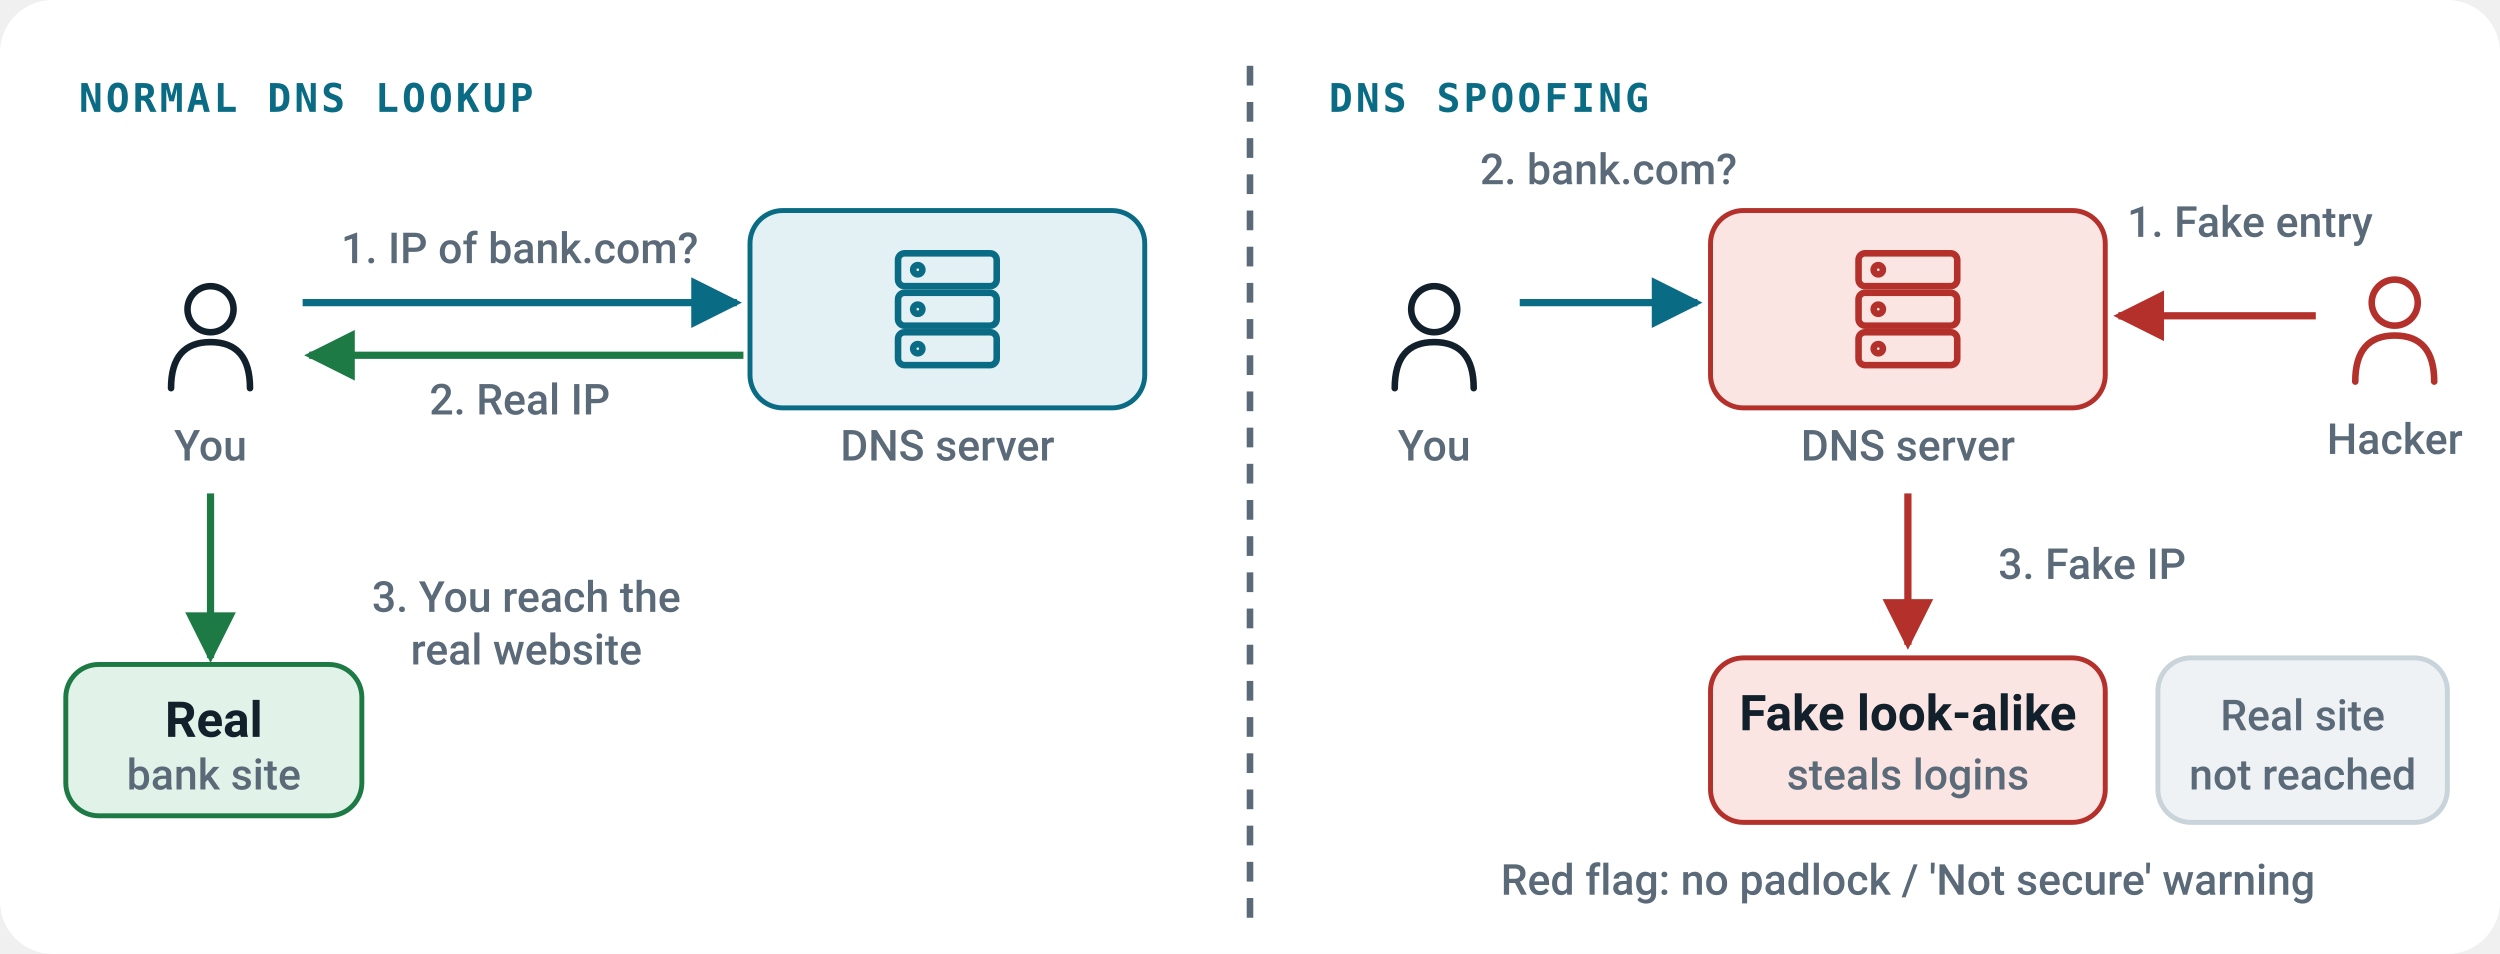
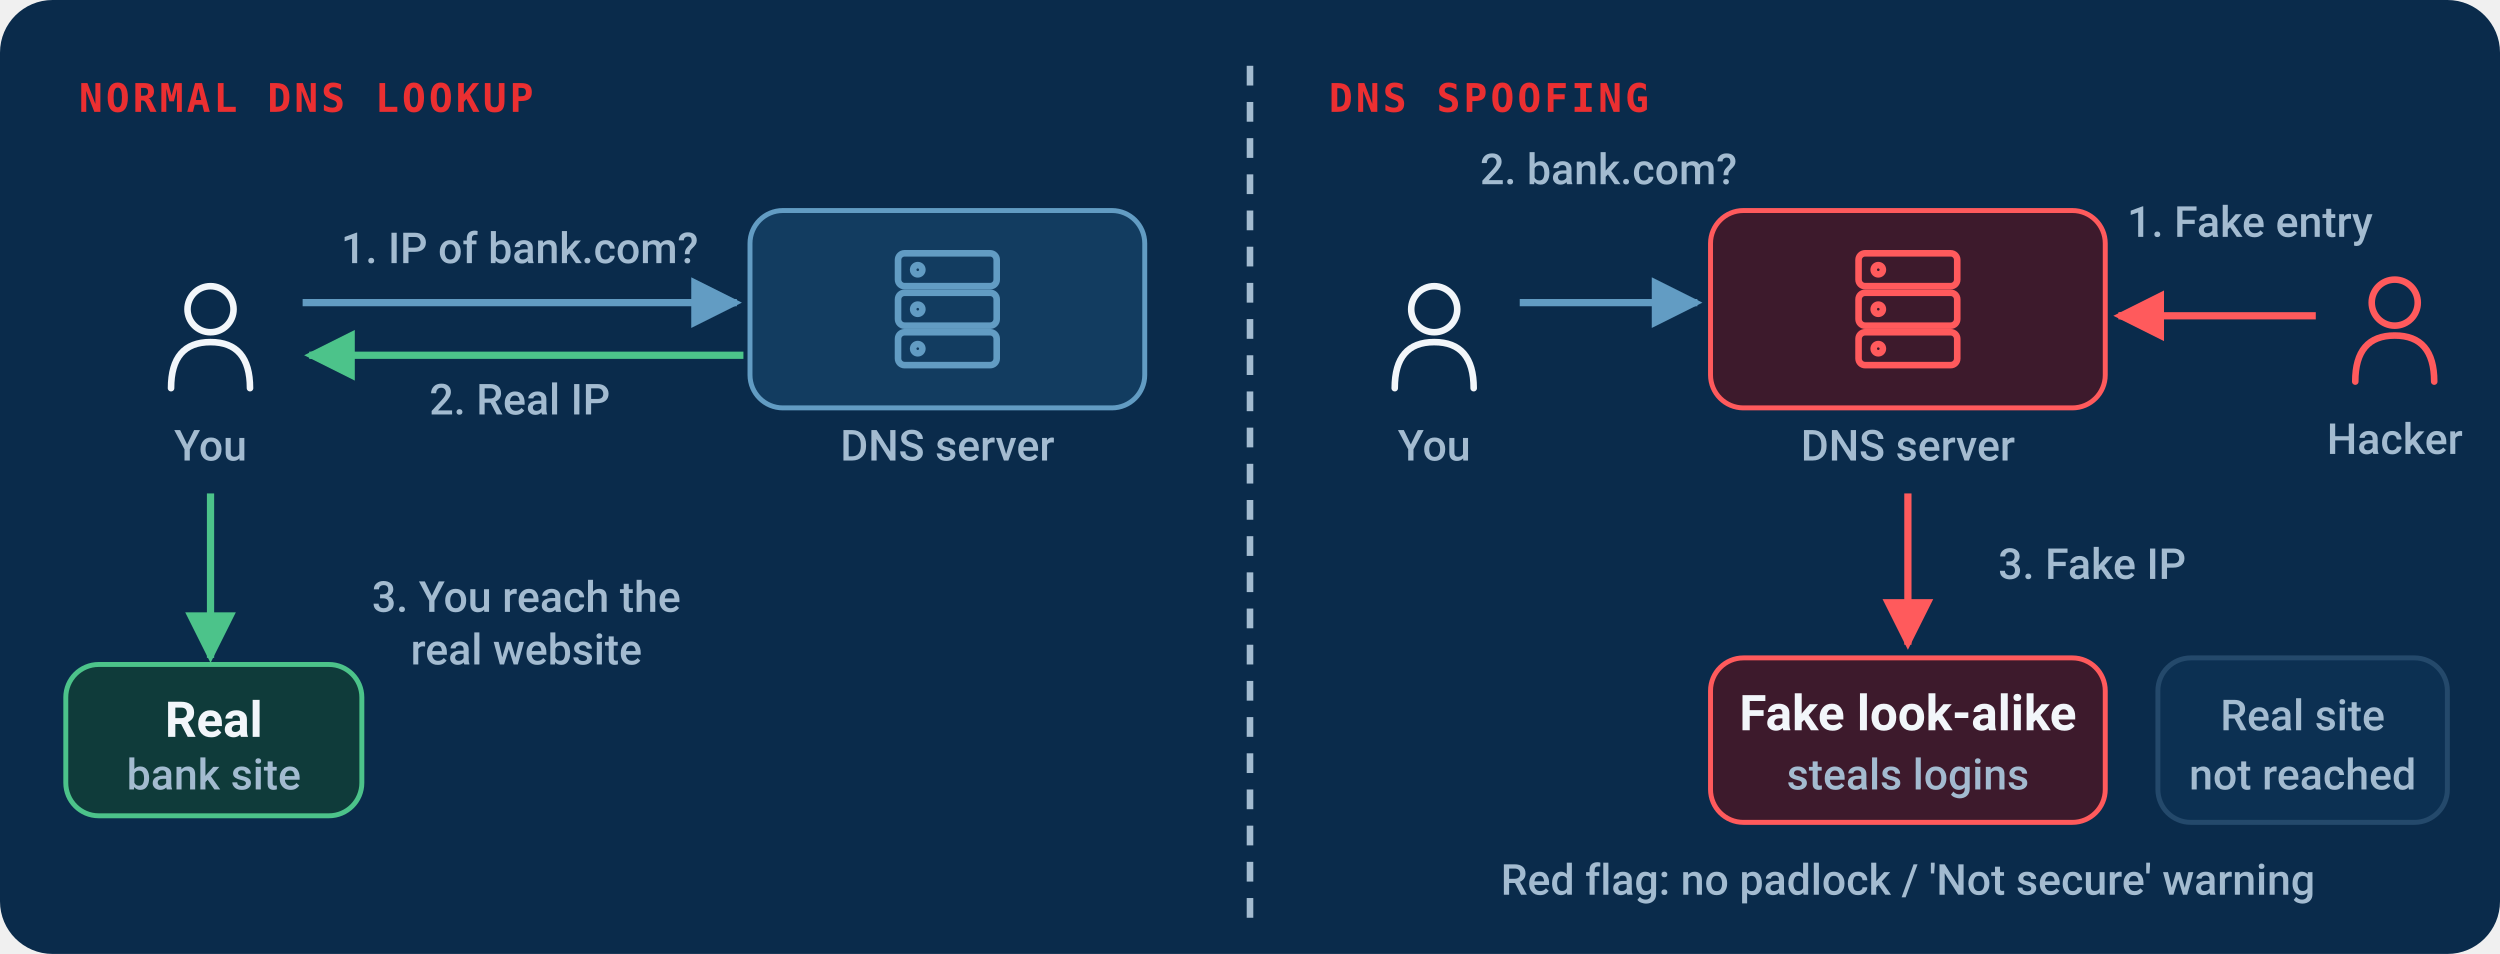
<svg xmlns="http://www.w3.org/2000/svg" viewBox="0 0 760 290" width="760" height="290" role="img" aria-labelledby="t d">
  <style>
- .bg{fill:#ffffff}
- .t{font:600 15px system-ui,-apple-system,'Segoe UI',Roboto,sans-serif;fill:#12202b}
- .tb{font:700 17px system-ui,-apple-system,'Segoe UI',Roboto,sans-serif;fill:#12202b}
- .s{font:500 13px system-ui,-apple-system,'Segoe UI',Roboto,sans-serif;fill:#5b6a78}
- .m{font:600 13px ui-monospace,Menlo,Consolas,monospace;fill:#12202b}
- .h{font:700 12px ui-monospace,Menlo,Consolas,monospace;fill:#0a6b84;letter-spacing:.08em}
+ .bg{fill:#0a2b4b}
+ .t{font:600 15px system-ui,-apple-system,'Segoe UI',Roboto,sans-serif;fill:#f2f6fa}
+ .tb{font:700 17px system-ui,-apple-system,'Segoe UI',Roboto,sans-serif;fill:#f2f6fa}
+ .s{font:500 13px system-ui,-apple-system,'Segoe UI',Roboto,sans-serif;fill:#a3bbd0}
+ .m{font:600 13px ui-monospace,Menlo,Consolas,monospace;fill:#f2f6fa}
+ .h{font:700 12px ui-monospace,Menlo,Consolas,monospace;fill:#eb2f31;letter-spacing:.08em}
.w{fill:#ffffff}
- .box{fill:#f3f8fa;stroke:#a9bfca;stroke-width:1.5}
- .acc{fill:#e3f1f5;stroke:#0a6b84;stroke-width:1.5}
- .bad{fill:#fbe5e3;stroke:#b3302b;stroke-width:1.5}
- .good{fill:#e1f3e8;stroke:#1d7a45;stroke-width:1.5}
- .amb{fill:#fbf0dc;stroke:#a8650a;stroke-width:1.5}
- .dim{fill:#eef2f4;stroke:#c9d3da;stroke-width:1.5}
- .solid-acc{fill:#0a6b84}.solid-bad{fill:#b3302b}.solid-good{fill:#1d7a45}.solid-amb{fill:#a8650a}.solid-ink{fill:#12202b}
- .ln{stroke:#5b6a78;stroke-width:2;fill:none}
- .ln-acc{stroke:#0a6b84;stroke-width:2.2;fill:none}
- .ln-bad{stroke:#b3302b;stroke-width:2.2;fill:none}
- .ln-good{stroke:#1d7a45;stroke-width:2.2;fill:none}
+ .box{fill:#0f3557;stroke:#2c5a80;stroke-width:1.5}
+ .acc{fill:#123c60;stroke:#629cc3;stroke-width:1.5}
+ .bad{fill:#3d1a2c;stroke:#ff5a5c;stroke-width:1.5}
+ .good{fill:#0f3b3a;stroke:#4cc38a;stroke-width:1.5}
+ .amb{fill:#33301f;stroke:#f2b544;stroke-width:1.5}
+ .dim{fill:#0c3052;stroke:#24496b;stroke-width:1.5}
+ .solid-acc{fill:#629cc3}.solid-bad{fill:#eb2f31}.solid-good{fill:#2f9a5f}.solid-amb{fill:#c98f22}.solid-ink{fill:#f2f6fa}
+ .ln{stroke:#a3bbd0;stroke-width:2;fill:none}
+ .ln-acc{stroke:#629cc3;stroke-width:2.2;fill:none}
+ .ln-bad{stroke:#ff5a5c;stroke-width:2.2;fill:none}
+ .ln-good{stroke:#4cc38a;stroke-width:2.2;fill:none}
.dash{stroke-dasharray:6 5}
- .tx-acc{fill:#0a6b84}.tx-bad{fill:#b3302b}.tx-good{fill:#1d7a45}.tx-amb{fill:#a8650a}
- .ic{fill:none;stroke:#12202b;stroke-width:2;stroke-linecap:round;stroke-linejoin:round}
- .ic-bad{fill:none;stroke:#b3302b;stroke-width:2;stroke-linecap:round;stroke-linejoin:round}
- .ic-acc{fill:none;stroke:#0a6b84;stroke-width:2;stroke-linecap:round;stroke-linejoin:round}
- .mk-ln{fill:#5b6a78}.mk-acc{fill:#0a6b84}.mk-bad{fill:#b3302b}.mk-good{fill:#1d7a45}
- @media (prefers-color-scheme: dark){
- .bg{fill:#15202a}
- .t,.tb,.m{fill:#e6edf3}.s{fill:#98a8b6}.h{fill:#4fb6cf}
- .box{fill:#192632;stroke:#3a4c5a}.acc{fill:#143440;stroke:#4fb6cf}.bad{fill:#3c1d1b;stroke:#ef7c76}
- .good{fill:#15352a;stroke:#5cc98a}.amb{fill:#392b13;stroke:#e2a645}.dim{fill:#1b2833;stroke:#34444f}
- .solid-acc{fill:#2f8fa8}.solid-bad{fill:#c9534d}.solid-good{fill:#2f9a5f}.solid-amb{fill:#b97c1e}.solid-ink{fill:#e6edf3}
- .ln{stroke:#98a8b6}.ln-acc{stroke:#4fb6cf}.ln-bad{stroke:#ef7c76}.ln-good{stroke:#5cc98a}
- .tx-acc{fill:#4fb6cf}.tx-bad{fill:#ef7c76}.tx-good{fill:#5cc98a}.tx-amb{fill:#e2a645}
- .ic{stroke:#e6edf3}.ic-bad{stroke:#ef7c76}.ic-acc{stroke:#4fb6cf}
- .mk-ln{fill:#98a8b6}.mk-acc{fill:#4fb6cf}.mk-bad{fill:#ef7c76}.mk-good{fill:#5cc98a}
- }
+ .tx-acc{fill:#629cc3}.tx-bad{fill:#ff5a5c}.tx-good{fill:#4cc38a}.tx-amb{fill:#f2b544}
+ .ic{fill:none;stroke:#f2f6fa;stroke-width:2;stroke-linecap:round;stroke-linejoin:round}
+ .ic-bad{fill:none;stroke:#ff5a5c;stroke-width:2;stroke-linecap:round;stroke-linejoin:round}
+ .ic-acc{fill:none;stroke:#629cc3;stroke-width:2;stroke-linecap:round;stroke-linejoin:round}
+ .mk-ln{fill:#a3bbd0}.mk-acc{fill:#629cc3}.mk-bad{fill:#ff5a5c}.mk-good{fill:#4cc38a}
</style>
  <defs>
    <marker id="a-ln" viewBox="0 0 10 10" refX="9" refY="5" markerWidth="7" markerHeight="7" orient="auto-start-reverse">
      <path d="M0 0 10 5 0 10z" class="mk-ln" />
    </marker>
    <marker id="a-acc" viewBox="0 0 10 10" refX="9" refY="5" markerWidth="7" markerHeight="7" orient="auto-start-reverse">
      <path d="M0 0 10 5 0 10z" class="mk-acc" />
    </marker>
    <marker id="a-bad" viewBox="0 0 10 10" refX="9" refY="5" markerWidth="7" markerHeight="7" orient="auto-start-reverse">
      <path d="M0 0 10 5 0 10z" class="mk-bad" />
    </marker>
    <marker id="a-good" viewBox="0 0 10 10" refX="9" refY="5" markerWidth="7" markerHeight="7" orient="auto-start-reverse">
      <path d="M0 0 10 5 0 10z" class="mk-good" />
    </marker>
  </defs>
  <rect class="bg" width="760" height="290" rx="16" />
  <text x="24" y="34" class="h" text-anchor="start">NORMAL DNS LOOKUP</text>
  <circle cx="64" cy="94" r="7" class="ic" />
  <path d="M52 118 q0 -14 12 -14 q12 0 12 14" class="ic" />
  <text x="64" y="140" class="s" text-anchor="middle">You</text>
  <path d="M92 92 L224 92" class="ln-acc" marker-end="url(#a-acc)" />
  <text x="158" y="80" class="s" text-anchor="middle">1. IP of bank.com?</text>
  <rect x="228" y="64" width="120" height="60" rx="10" class="acc" />
  <rect x="273" y="77" width="30" height="10" rx="2" class="ic-acc" />
  <circle cx="279" cy="82" r="1.4" class="ic-acc" />
  <rect x="273" y="89" width="30" height="10" rx="2" class="ic-acc" />
  <circle cx="279" cy="94" r="1.4" class="ic-acc" />
  <rect x="273" y="101" width="30" height="10" rx="2" class="ic-acc" />
  <circle cx="279" cy="106" r="1.4" class="ic-acc" />
  <text x="288" y="140" class="s" text-anchor="middle">DNS server</text>
  <path d="M226 108 L94 108" class="ln-good" marker-end="url(#a-good)" />
  <text x="158" y="126" class="s" text-anchor="middle">2. Real IP</text>
  <path d="M64 150 L64 200" class="ln-good" marker-end="url(#a-good)" />
  <rect x="20" y="202" width="90" height="46" rx="10" class="good" />
  <text x="65" y="224" class="t" text-anchor="middle">Real</text>
  <text x="65" y="240" class="s" text-anchor="middle">bank site</text>
  <text x="160" y="186" class="s" text-anchor="middle">3. You reach the</text>
  <text x="160" y="202" class="s" text-anchor="middle">real website</text>
  <path d="M380 20 V280" class="ln dash" />
  <text x="404" y="34" class="h" text-anchor="start">DNS SPOOFING</text>
  <circle cx="728" cy="92" r="7" class="ic-bad" />
  <path d="M716 116 q0 -14 12 -14 q12 0 12 14" class="ic-bad" />
  <text x="728" y="138" class="s" text-anchor="middle">Hacker</text>
  <path d="M704 96 L644 96" class="ln-bad" marker-end="url(#a-bad)" />
  <text x="684" y="72" class="s" text-anchor="middle">1. Fake entry</text>
  <rect x="520" y="64" width="120" height="60" rx="10" class="bad" />
  <rect x="565" y="77" width="30" height="10" rx="2" class="ic-bad" />
  <circle cx="571" cy="82" r="1.4" class="ic-bad" />
  <rect x="565" y="89" width="30" height="10" rx="2" class="ic-bad" />
  <circle cx="571" cy="94" r="1.4" class="ic-bad" />
  <rect x="565" y="101" width="30" height="10" rx="2" class="ic-bad" />
  <circle cx="571" cy="106" r="1.4" class="ic-bad" />
  <text x="580" y="140" class="s" text-anchor="middle">DNS server</text>
  <circle cx="436" cy="94" r="7" class="ic" />
  <path d="M424 118 q0 -14 12 -14 q12 0 12 14" class="ic" />
  <text x="436" y="140" class="s" text-anchor="middle">You</text>
  <path d="M462 92 L516 92" class="ln-acc" marker-end="url(#a-acc)" />
  <text x="489" y="56" class="s" text-anchor="middle">2. bank.com?</text>
  <path d="M580 150 L580 196" class="ln-bad" marker-end="url(#a-bad)" />
  <text x="636" y="176" class="s" text-anchor="middle">3. Fake IP</text>
  <rect x="520" y="200" width="120" height="50" rx="10" class="bad" />
  <text x="580" y="222" class="t" text-anchor="middle">Fake look-alike</text>
  <text x="580" y="240" class="s" text-anchor="middle">steals logins</text>
  <rect x="656" y="200" width="88" height="50" rx="10" class="dim" />
  <text x="700" y="222" class="s" text-anchor="middle">Real site</text>
  <text x="700" y="240" class="s" text-anchor="middle">not reached</text>
  <text x="580" y="272" class="s" text-anchor="middle">Red flag: no padlock / 'Not secure' warning</text>
</svg>
